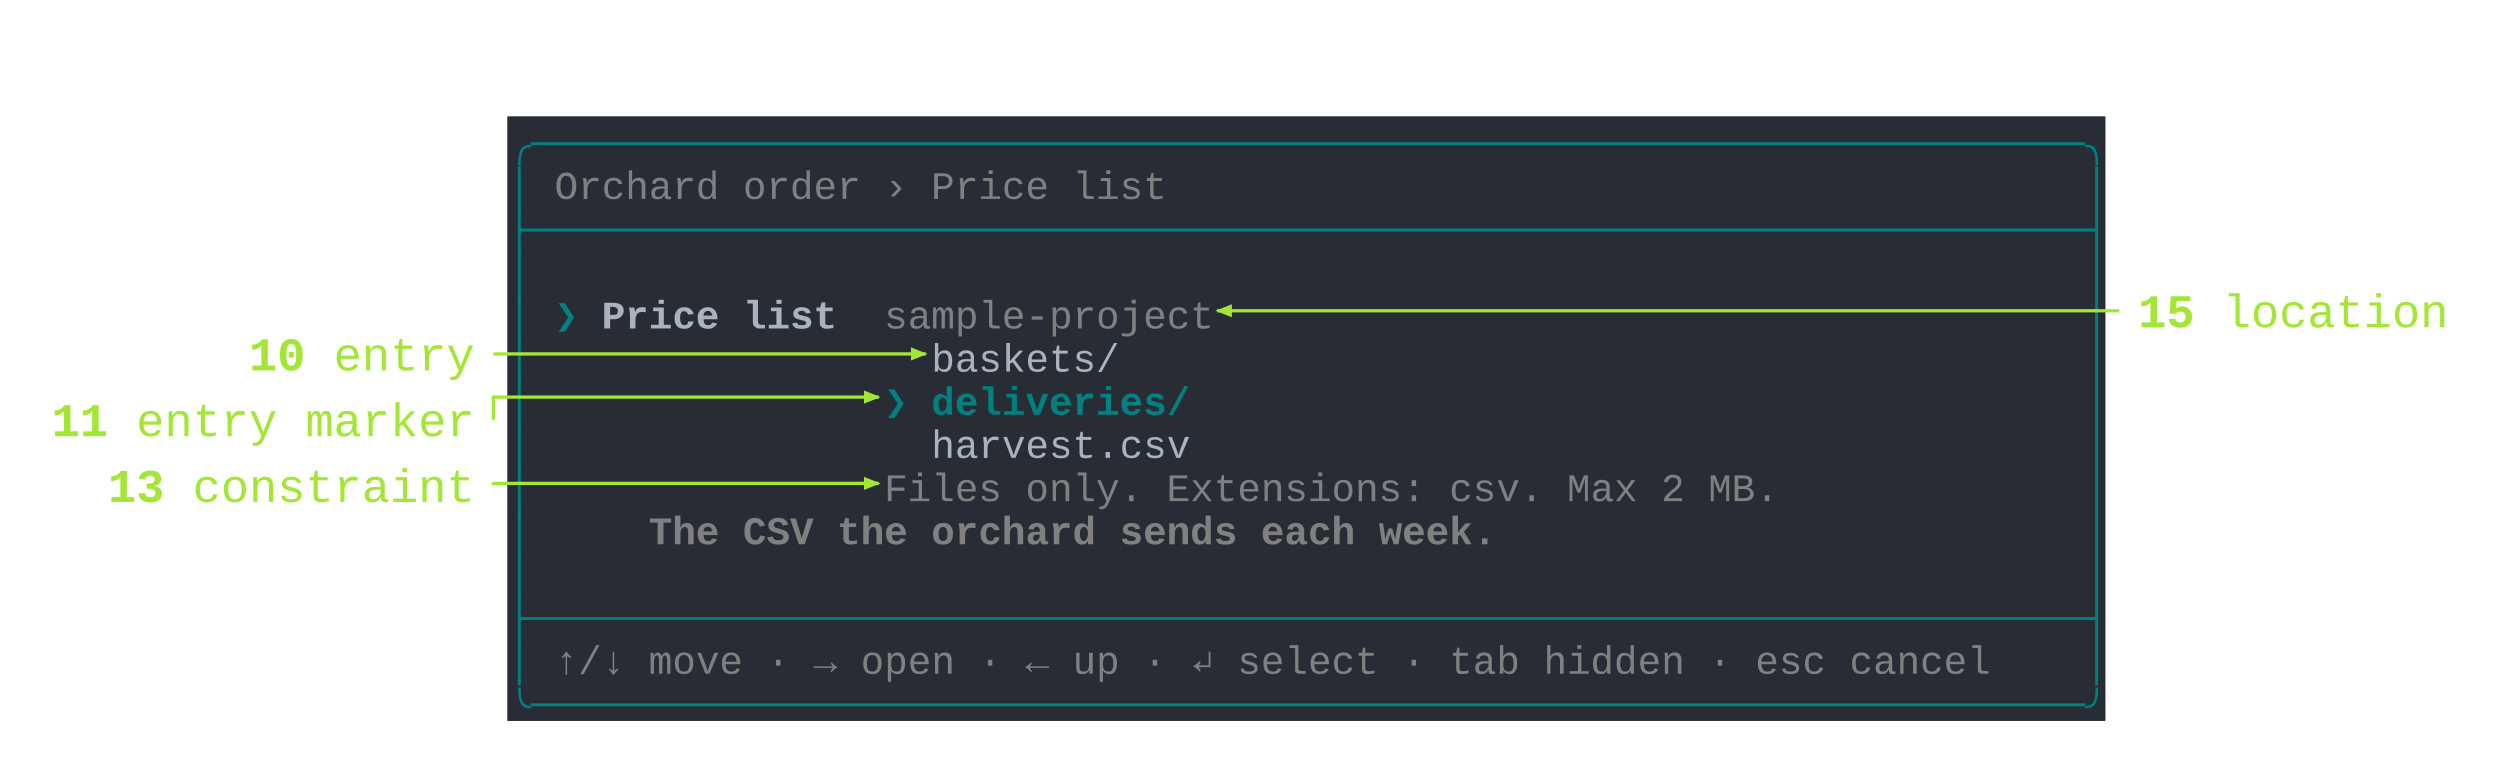
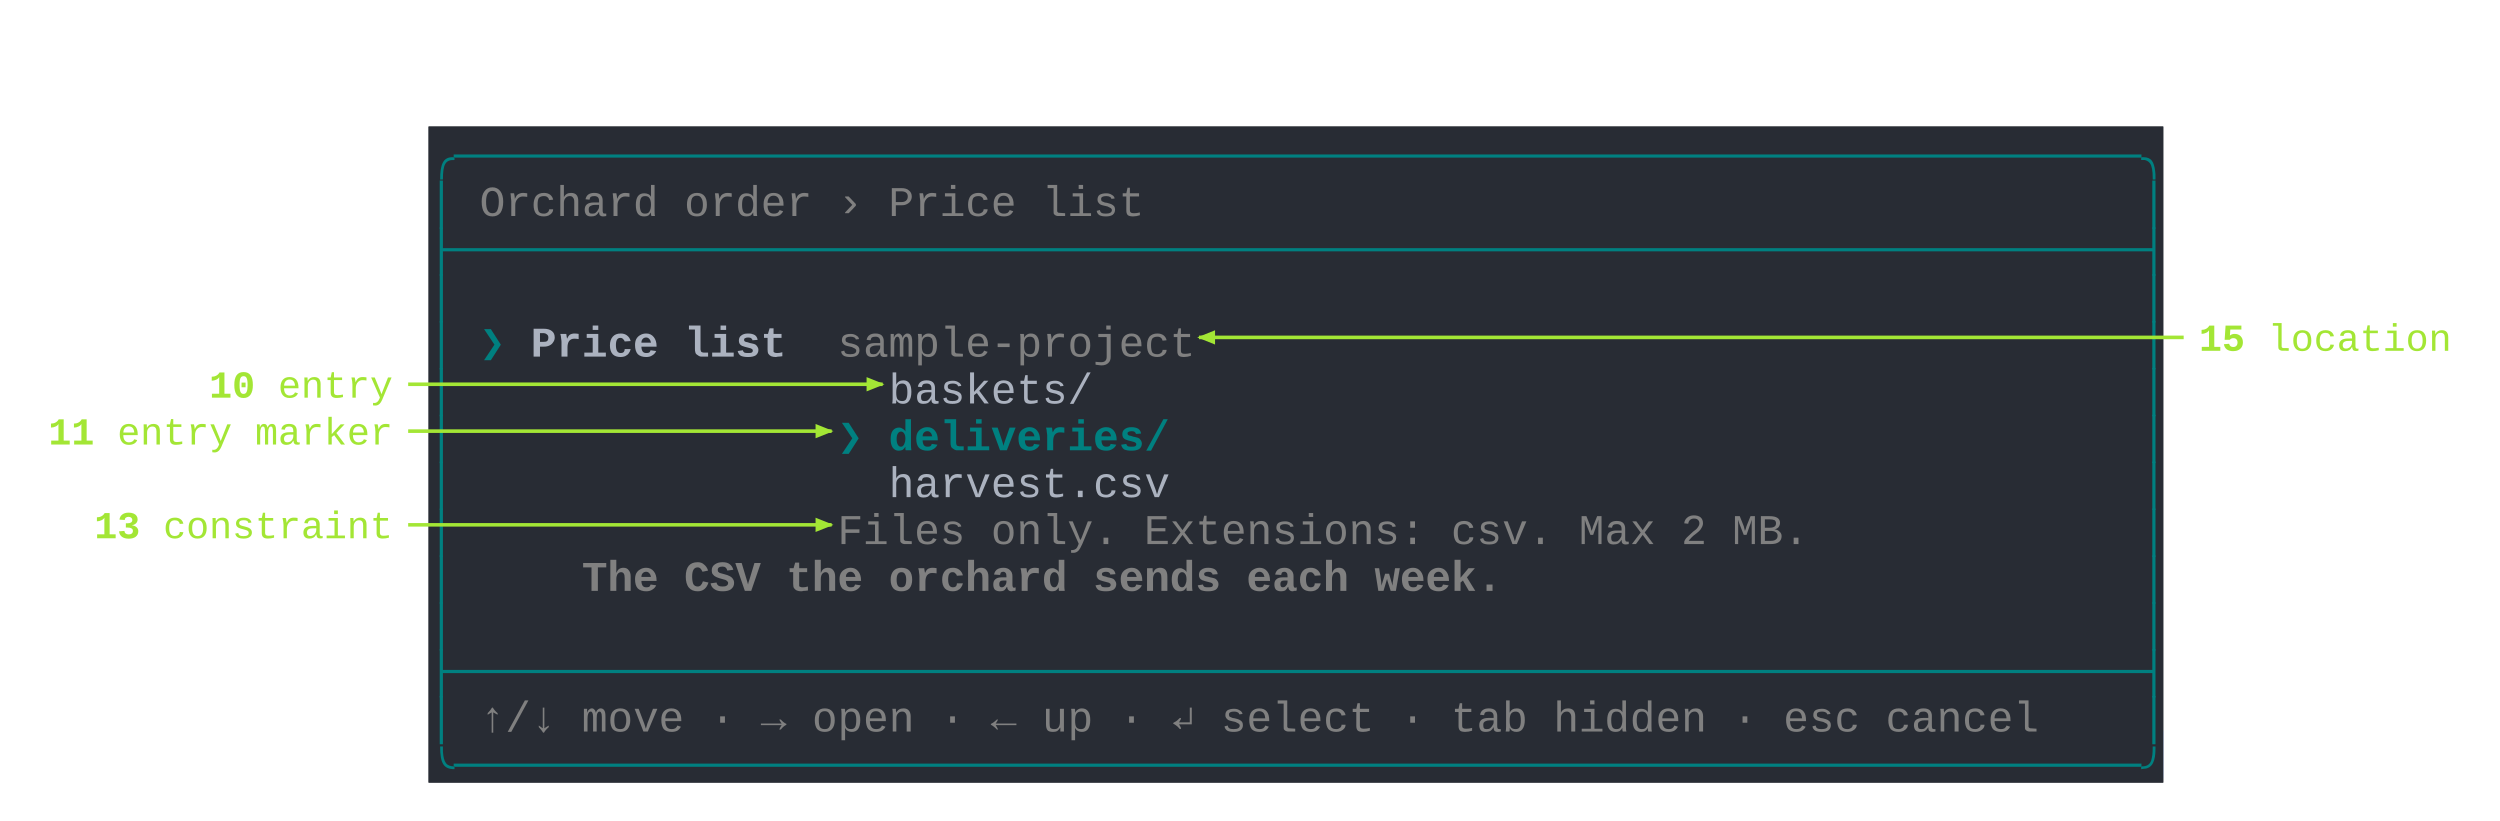
- <svg xmlns="http://www.w3.org/2000/svg" xmlns:xlink="http://www.w3.org/1999/xlink" width="1064.00" height="326.78">
+ <svg xmlns="http://www.w3.org/2000/svg" xmlns:xlink="http://www.w3.org/1999/xlink" width="980.00" height="321.78">
  <defs>
    <marker id="anatomy-arrow" viewBox="0 0 10 10" refX="9" refY="5" markerWidth="5" markerHeight="5" orient="auto-start-reverse">
      <path d="M 0 1 L 10 5 L 0 9 z" fill="rgb(163,230,53)" />
    </marker>
  </defs>
-   <g transform="translate(216.00,49.60)">
+   <g transform="translate(168.00,49.60)">
    <svg width="680" height="257.18">
      <rect width="680" height="257.18" rx="0" ry="0" class="a" />
      <svg height="257.18" viewBox="0 0 68 25.718" width="680">
        <style>.a{fill:rgb(40,44,52)}.b{font-family:Consolas,"Courier New",Courier,"Liberation Mono",monospace}.c{fill:rgb(0,128,128);white-space:pre}.d{fill:transparent}.e{fill:rgb(82,139,255)}.f{fill:rgb(128,128,128);white-space:pre}.g{fill:rgb(0,128,128);font-weight:bold;white-space:pre}.h{fill:rgb(171,178,191);font-weight:bold;white-space:pre}.i{fill:rgb(171,178,191);white-space:pre}.j{fill:rgb(128,128,128);font-weight:bold;white-space:pre}</style>
        <g font-family="Consolas, &quot;Courier New&quot;, Courier, &quot;Liberation Mono&quot;, monospace" font-size="1.67" class="b">
          <defs>
            <symbol id="1">
              <text x="0" y="1.67" class="c" textLength="68.136" lengthAdjust="spacingAndGlyphs">├──────────────────────────────────────────────────────────────────┤</text>
            </symbol>
            <symbol id="2">
              <text x="0" y="1.67" class="c" textLength="1.002" lengthAdjust="spacingAndGlyphs">│</text>
              <text x="67.134" y="1.67" class="c" textLength="1.002" lengthAdjust="spacingAndGlyphs">│</text>
            </symbol>
            <symbol id="a">
              <rect height="14" width="68" x="0" y="0" class="d" />
            </symbol>
            <symbol id="b">
              <rect height="1.837" width="1.102" class="e" />
            </symbol>
          </defs>
          <rect height="25.718" width="68" class="a" />
          <svg x="0" y="0" width="68">
            <svg x="0">
              <use xlink:href="#a" />
              <use xlink:href="#b" x="67.996" y="23.706" />
              <text x="0" y="1.67" class="c" textLength="68.136" lengthAdjust="spacingAndGlyphs">╭──────────────────────────────────────────────────────────────────╮</text>
              <text x="0" y="3.507" class="c" textLength="1.002" lengthAdjust="spacingAndGlyphs">│</text>
              <text x="2.004" y="3.507" class="f" textLength="7.014" lengthAdjust="spacingAndGlyphs">Orchard</text>
              <text x="10.02" y="3.507" class="f" textLength="5.01" lengthAdjust="spacingAndGlyphs">order</text>
              <text x="16.032" y="3.507" class="f" textLength="1.002" lengthAdjust="spacingAndGlyphs">›</text>
              <text x="18.036" y="3.507" class="f" textLength="5.01" lengthAdjust="spacingAndGlyphs">Price</text>
              <text x="24.048" y="3.507" class="f" textLength="4.008" lengthAdjust="spacingAndGlyphs">list</text>
              <text x="67.134" y="3.507" class="c" textLength="1.002" lengthAdjust="spacingAndGlyphs">│</text>
              <use xlink:href="#1" y="3.674" />
              <use xlink:href="#2" y="5.511" />
              <text x="0" y="9.018" class="c" textLength="1.002" lengthAdjust="spacingAndGlyphs">│</text>
              <text x="2.004" y="9.018" class="g" textLength="1.002" lengthAdjust="spacingAndGlyphs">❯</text>
              <text x="4.008" y="9.018" class="h" textLength="5.01" lengthAdjust="spacingAndGlyphs">Price</text>
              <text x="10.02" y="9.018" class="h" textLength="4.008" lengthAdjust="spacingAndGlyphs">list</text>
              <text x="16.032" y="9.018" class="f" textLength="14.028" lengthAdjust="spacingAndGlyphs">sample-project</text>
              <text x="67.134" y="9.018" class="c" textLength="1.002" lengthAdjust="spacingAndGlyphs">│</text>
              <text x="0" y="10.855" class="c" textLength="1.002" lengthAdjust="spacingAndGlyphs">│</text>
              <text x="18.036" y="10.855" class="i" textLength="8.016" lengthAdjust="spacingAndGlyphs">baskets/</text>
              <text x="67.134" y="10.855" class="c" textLength="1.002" lengthAdjust="spacingAndGlyphs">│</text>
              <text x="0" y="12.692" class="c" textLength="1.002" lengthAdjust="spacingAndGlyphs">│</text>
              <text x="16.032" y="12.692" class="g" textLength="1.002" lengthAdjust="spacingAndGlyphs">❯</text>
              <text x="18.036" y="12.692" class="g" textLength="11.022" lengthAdjust="spacingAndGlyphs">deliveries/</text>
              <text x="67.134" y="12.692" class="c" textLength="1.002" lengthAdjust="spacingAndGlyphs">│</text>
              <text x="0" y="14.529" class="c" textLength="1.002" lengthAdjust="spacingAndGlyphs">│</text>
              <text x="18.036" y="14.529" class="i" textLength="11.022" lengthAdjust="spacingAndGlyphs">harvest.csv</text>
              <text x="67.134" y="14.529" class="c" textLength="1.002" lengthAdjust="spacingAndGlyphs">│</text>
              <text x="0" y="16.366" class="c" textLength="1.002" lengthAdjust="spacingAndGlyphs">│</text>
              <text x="16.032" y="16.366" class="f" textLength="5.01" lengthAdjust="spacingAndGlyphs">Files</text>
              <text x="22.044" y="16.366" class="f" textLength="5.01" lengthAdjust="spacingAndGlyphs">only.</text>
              <text x="28.056" y="16.366" class="f" textLength="11.022" lengthAdjust="spacingAndGlyphs">Extensions:</text>
              <text x="40.08" y="16.366" class="f" textLength="4.008" lengthAdjust="spacingAndGlyphs">csv.</text>
              <text x="45.09" y="16.366" class="f" textLength="3.006" lengthAdjust="spacingAndGlyphs">Max</text>
              <text x="49.098" y="16.366" class="f" textLength="1.002" lengthAdjust="spacingAndGlyphs">2</text>
              <text x="51.102" y="16.366" class="f" textLength="3.006" lengthAdjust="spacingAndGlyphs">MB.</text>
              <text x="67.134" y="16.366" class="c" textLength="1.002" lengthAdjust="spacingAndGlyphs">│</text>
              <text x="0" y="18.203" class="c" textLength="1.002" lengthAdjust="spacingAndGlyphs">│</text>
              <text x="6.012" y="18.203" class="j" textLength="3.006" lengthAdjust="spacingAndGlyphs">The</text>
              <text x="10.02" y="18.203" class="j" textLength="3.006" lengthAdjust="spacingAndGlyphs">CSV</text>
              <text x="14.028" y="18.203" class="j" textLength="3.006" lengthAdjust="spacingAndGlyphs">the</text>
              <text x="18.036" y="18.203" class="j" textLength="7.014" lengthAdjust="spacingAndGlyphs">orchard</text>
              <text x="26.052" y="18.203" class="j" textLength="5.01" lengthAdjust="spacingAndGlyphs">sends</text>
              <text x="32.064" y="18.203" class="j" textLength="4.008" lengthAdjust="spacingAndGlyphs">each</text>
              <text x="37.074" y="18.203" class="j" textLength="5.01" lengthAdjust="spacingAndGlyphs">week.</text>
              <text x="67.134" y="18.203" class="c" textLength="1.002" lengthAdjust="spacingAndGlyphs">│</text>
              <use xlink:href="#2" y="18.37" />
              <use xlink:href="#1" y="20.207" />
              <text x="0" y="23.714" class="c" textLength="1.002" lengthAdjust="spacingAndGlyphs">│</text>
              <text x="2.004" y="23.714" class="f" textLength="3.006" lengthAdjust="spacingAndGlyphs">↑/↓</text>
              <text x="6.012" y="23.714" class="f" textLength="4.008" lengthAdjust="spacingAndGlyphs">move</text>
              <text x="11.022" y="23.714" class="f" textLength="1.002" lengthAdjust="spacingAndGlyphs">·</text>
              <text x="13.026" y="23.714" class="f" textLength="1.002" lengthAdjust="spacingAndGlyphs">→</text>
              <text x="15.03" y="23.714" class="f" textLength="4.008" lengthAdjust="spacingAndGlyphs">open</text>
              <text x="20.04" y="23.714" class="f" textLength="1.002" lengthAdjust="spacingAndGlyphs">·</text>
              <text x="22.044" y="23.714" class="f" textLength="1.002" lengthAdjust="spacingAndGlyphs">←</text>
              <text x="24.048" y="23.714" class="f" textLength="2.004" lengthAdjust="spacingAndGlyphs">up</text>
              <text x="27.054" y="23.714" class="f" textLength="1.002" lengthAdjust="spacingAndGlyphs">·</text>
              <text x="29.058" y="23.714" class="f" textLength="1.002" lengthAdjust="spacingAndGlyphs">↵</text>
              <text x="31.062" y="23.714" class="f" textLength="6.012" lengthAdjust="spacingAndGlyphs">select</text>
              <text x="38.076" y="23.714" class="f" textLength="1.002" lengthAdjust="spacingAndGlyphs">·</text>
              <text x="40.08" y="23.714" class="f" textLength="3.006" lengthAdjust="spacingAndGlyphs">tab</text>
              <text x="44.088" y="23.714" class="f" textLength="6.012" lengthAdjust="spacingAndGlyphs">hidden</text>
              <text x="51.102" y="23.714" class="f" textLength="1.002" lengthAdjust="spacingAndGlyphs">·</text>
              <text x="53.106" y="23.714" class="f" textLength="3.006" lengthAdjust="spacingAndGlyphs">esc</text>
              <text x="57.114" y="23.714" class="f" textLength="6.012" lengthAdjust="spacingAndGlyphs">cancel</text>
              <text x="67.134" y="23.714" class="c" textLength="1.002" lengthAdjust="spacingAndGlyphs">│</text>
              <text x="0" y="25.551" class="c" textLength="68.136" lengthAdjust="spacingAndGlyphs">╰──────────────────────────────────────────────────────────────────╯</text>
            </svg>
          </svg>
        </g>
      </svg>
    </svg>
  </g>
  <g>
-     <path d="M 902.00 132.26 L 902.00 132.26 L 518.00 132.26" fill="none" stroke="rgb(163,230,53)" stroke-width="1.4" stroke-linejoin="round" marker-end="url(#anatomy-arrow)" />
-     <text x="910.00" y="139.26" text-anchor="start" fill="rgb(163,230,53)" font-family="Consolas, &quot;Courier New&quot;, Courier, monospace" font-size="20.0">
+     <path d="M 856.00 132.26 L 854.00 132.26 L 470.00 132.26" fill="none" stroke="rgb(163,230,53)" stroke-width="1.4" stroke-linejoin="round" marker-end="url(#anatomy-arrow)" />
+     <text x="862.00" y="137.51" text-anchor="start" fill="rgb(163,230,53)" font-family="Consolas, &quot;Courier New&quot;, Courier, monospace" font-size="15.0">
      <tspan font-weight="bold">15</tspan>  location</text>
-     <path d="M 210.00 150.63 L 210.00 150.63 L 394.00 150.63" fill="none" stroke="rgb(163,230,53)" stroke-width="1.4" stroke-linejoin="round" marker-end="url(#anatomy-arrow)" />
-     <text x="202.00" y="157.63" text-anchor="end" fill="rgb(163,230,53)" font-family="Consolas, &quot;Courier New&quot;, Courier, monospace" font-size="20.0">
+     <path d="M 160.00 150.63 L 162.00 150.63 L 346.00 150.63" fill="none" stroke="rgb(163,230,53)" stroke-width="1.4" stroke-linejoin="round" marker-end="url(#anatomy-arrow)" />
+     <text x="154.00" y="155.88" text-anchor="end" fill="rgb(163,230,53)" font-family="Consolas, &quot;Courier New&quot;, Courier, monospace" font-size="15.0">
      <tspan font-weight="bold">10</tspan>  entry</text>
-     <path d="M 210.00 178.63 L 210.00 169.00 L 374.00 169.00" fill="none" stroke="rgb(163,230,53)" stroke-width="1.4" stroke-linejoin="round" marker-end="url(#anatomy-arrow)" />
-     <text x="202.00" y="185.63" text-anchor="end" fill="rgb(163,230,53)" font-family="Consolas, &quot;Courier New&quot;, Courier, monospace" font-size="20.0">
+     <path d="M 160.00 169.00 L 162.00 169.00 L 326.00 169.00" fill="none" stroke="rgb(163,230,53)" stroke-width="1.4" stroke-linejoin="round" marker-end="url(#anatomy-arrow)" />
+     <text x="154.00" y="174.25" text-anchor="end" fill="rgb(163,230,53)" font-family="Consolas, &quot;Courier New&quot;, Courier, monospace" font-size="15.0">
      <tspan font-weight="bold">11</tspan>  entry marker</text>
-     <path d="M 210.00 206.63 L 210.00 205.74 L 374.00 205.74" fill="none" stroke="rgb(163,230,53)" stroke-width="1.4" stroke-linejoin="round" marker-end="url(#anatomy-arrow)" />
-     <text x="202.00" y="213.63" text-anchor="end" fill="rgb(163,230,53)" font-family="Consolas, &quot;Courier New&quot;, Courier, monospace" font-size="20.0">
+     <path d="M 160.00 205.74 L 162.00 205.74 L 326.00 205.74" fill="none" stroke="rgb(163,230,53)" stroke-width="1.4" stroke-linejoin="round" marker-end="url(#anatomy-arrow)" />
+     <text x="154.00" y="210.99" text-anchor="end" fill="rgb(163,230,53)" font-family="Consolas, &quot;Courier New&quot;, Courier, monospace" font-size="15.0">
      <tspan font-weight="bold">13</tspan>  constraint</text>
  </g>
</svg>
